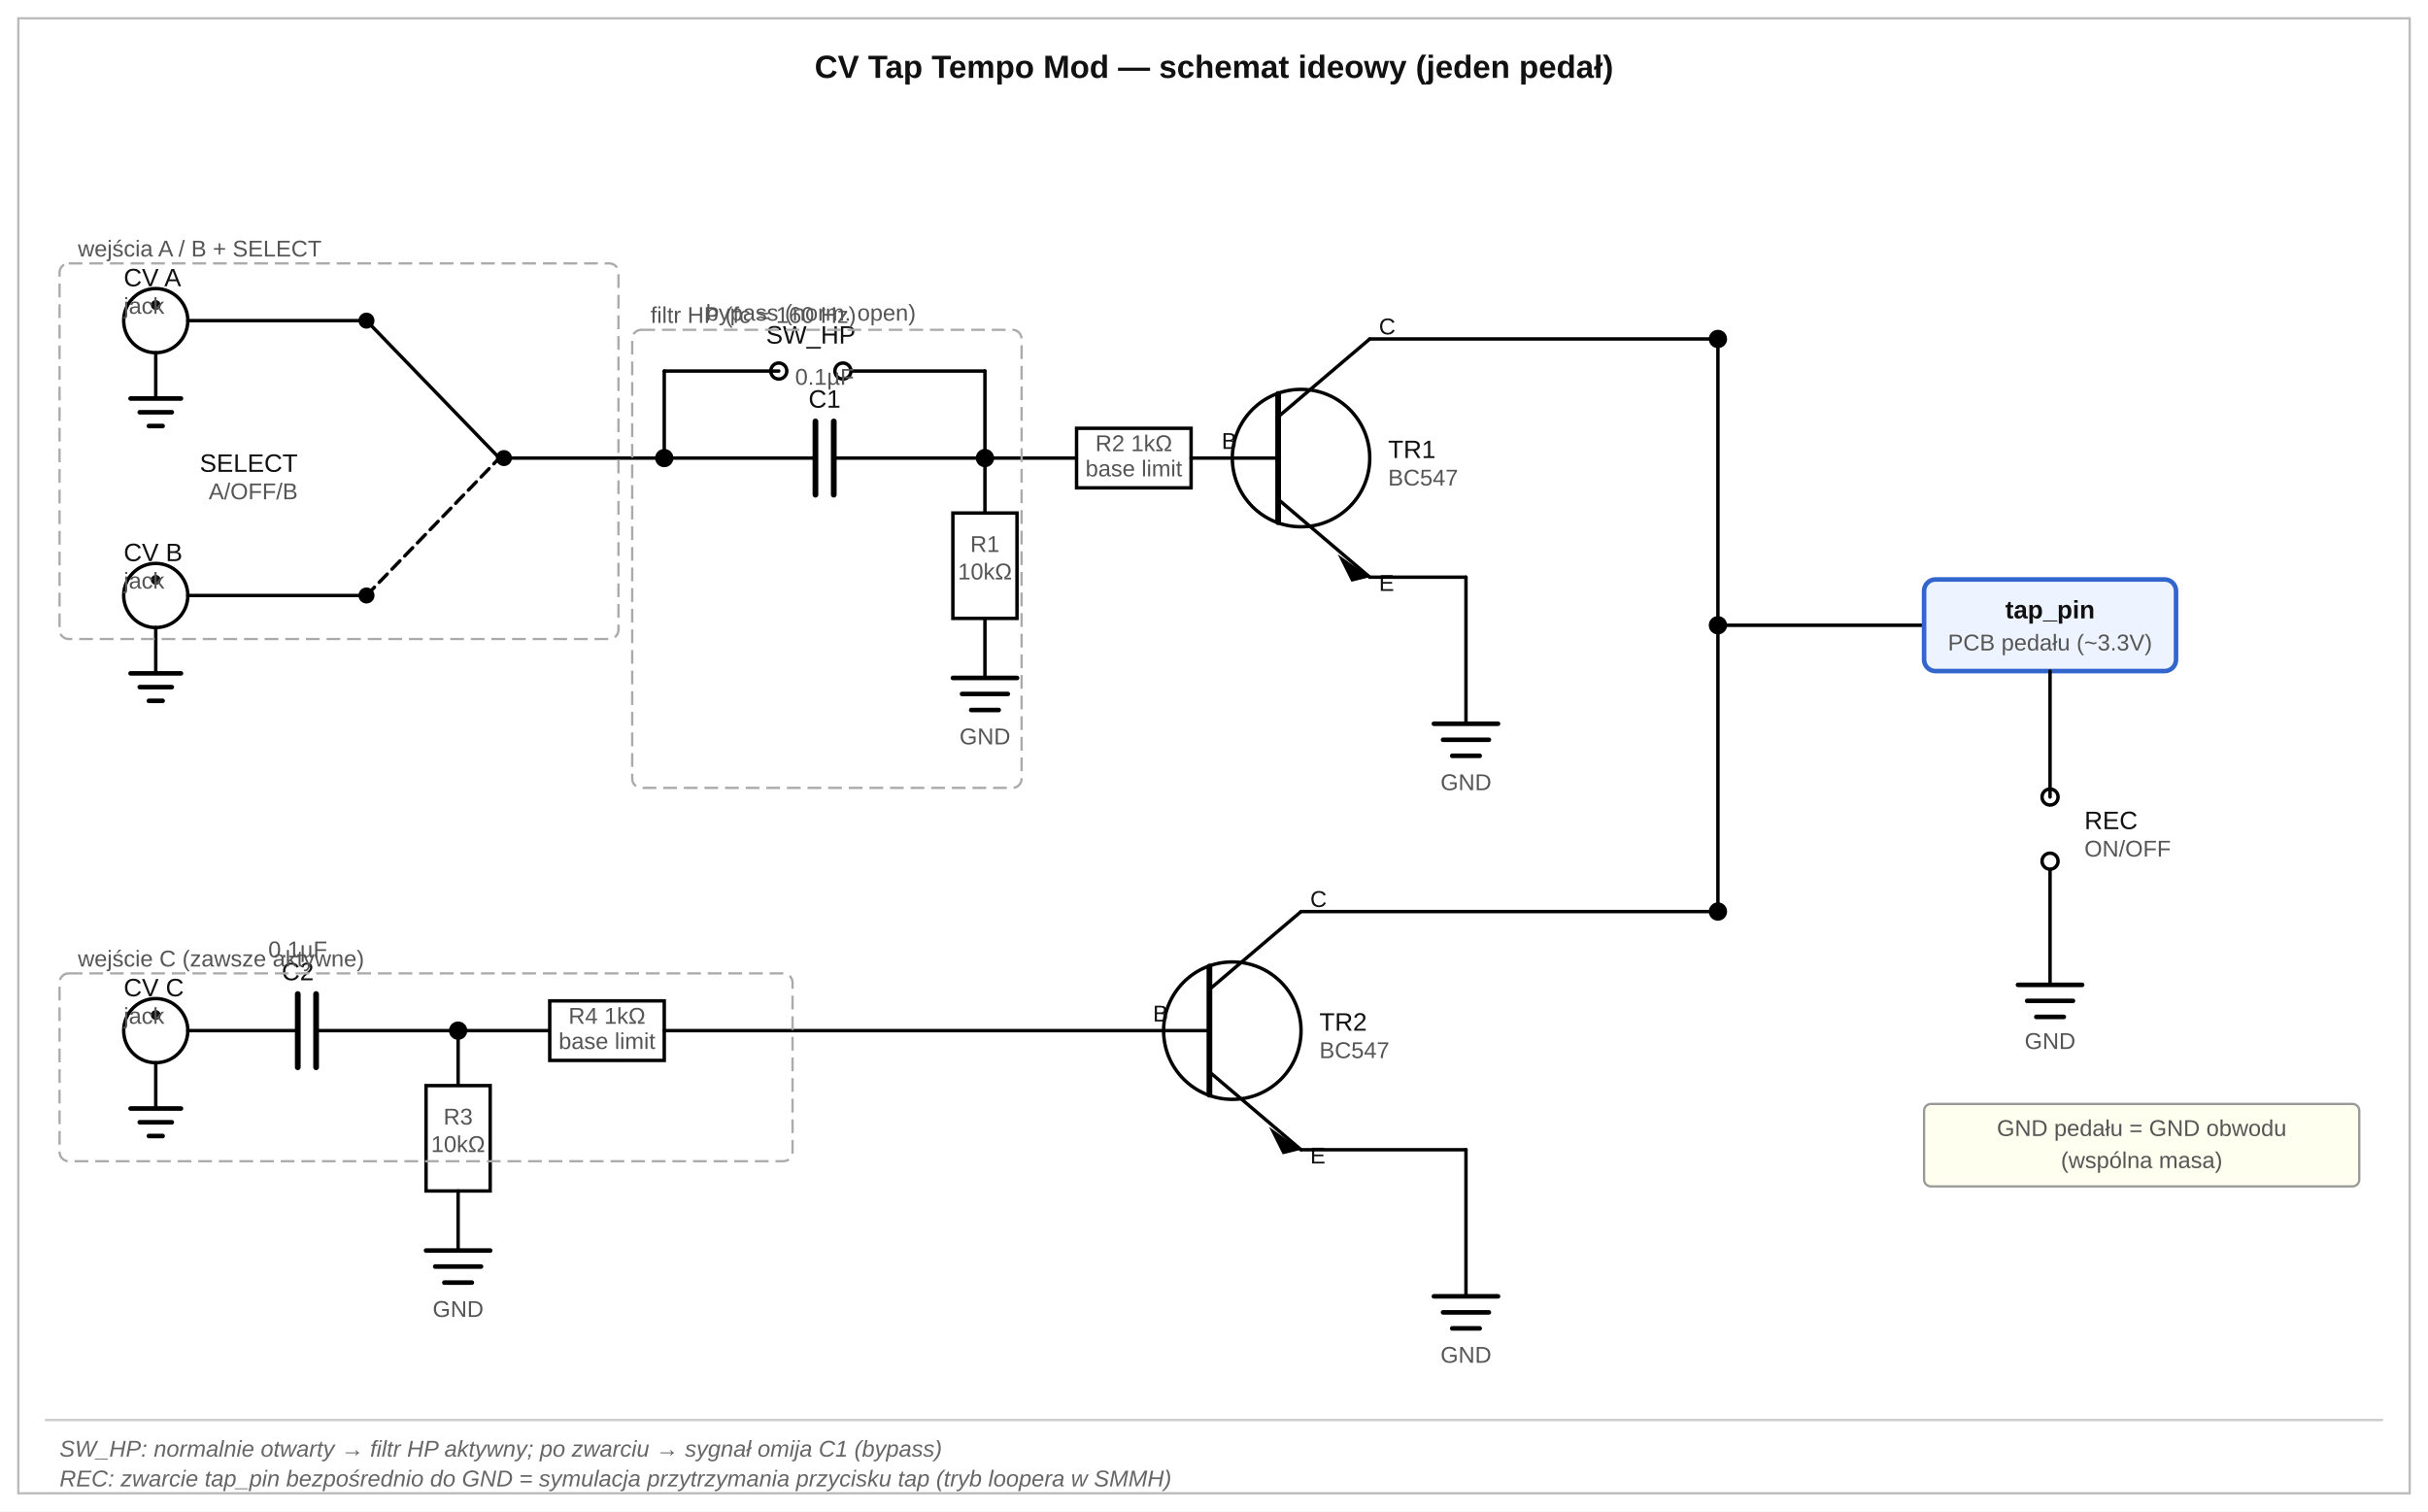
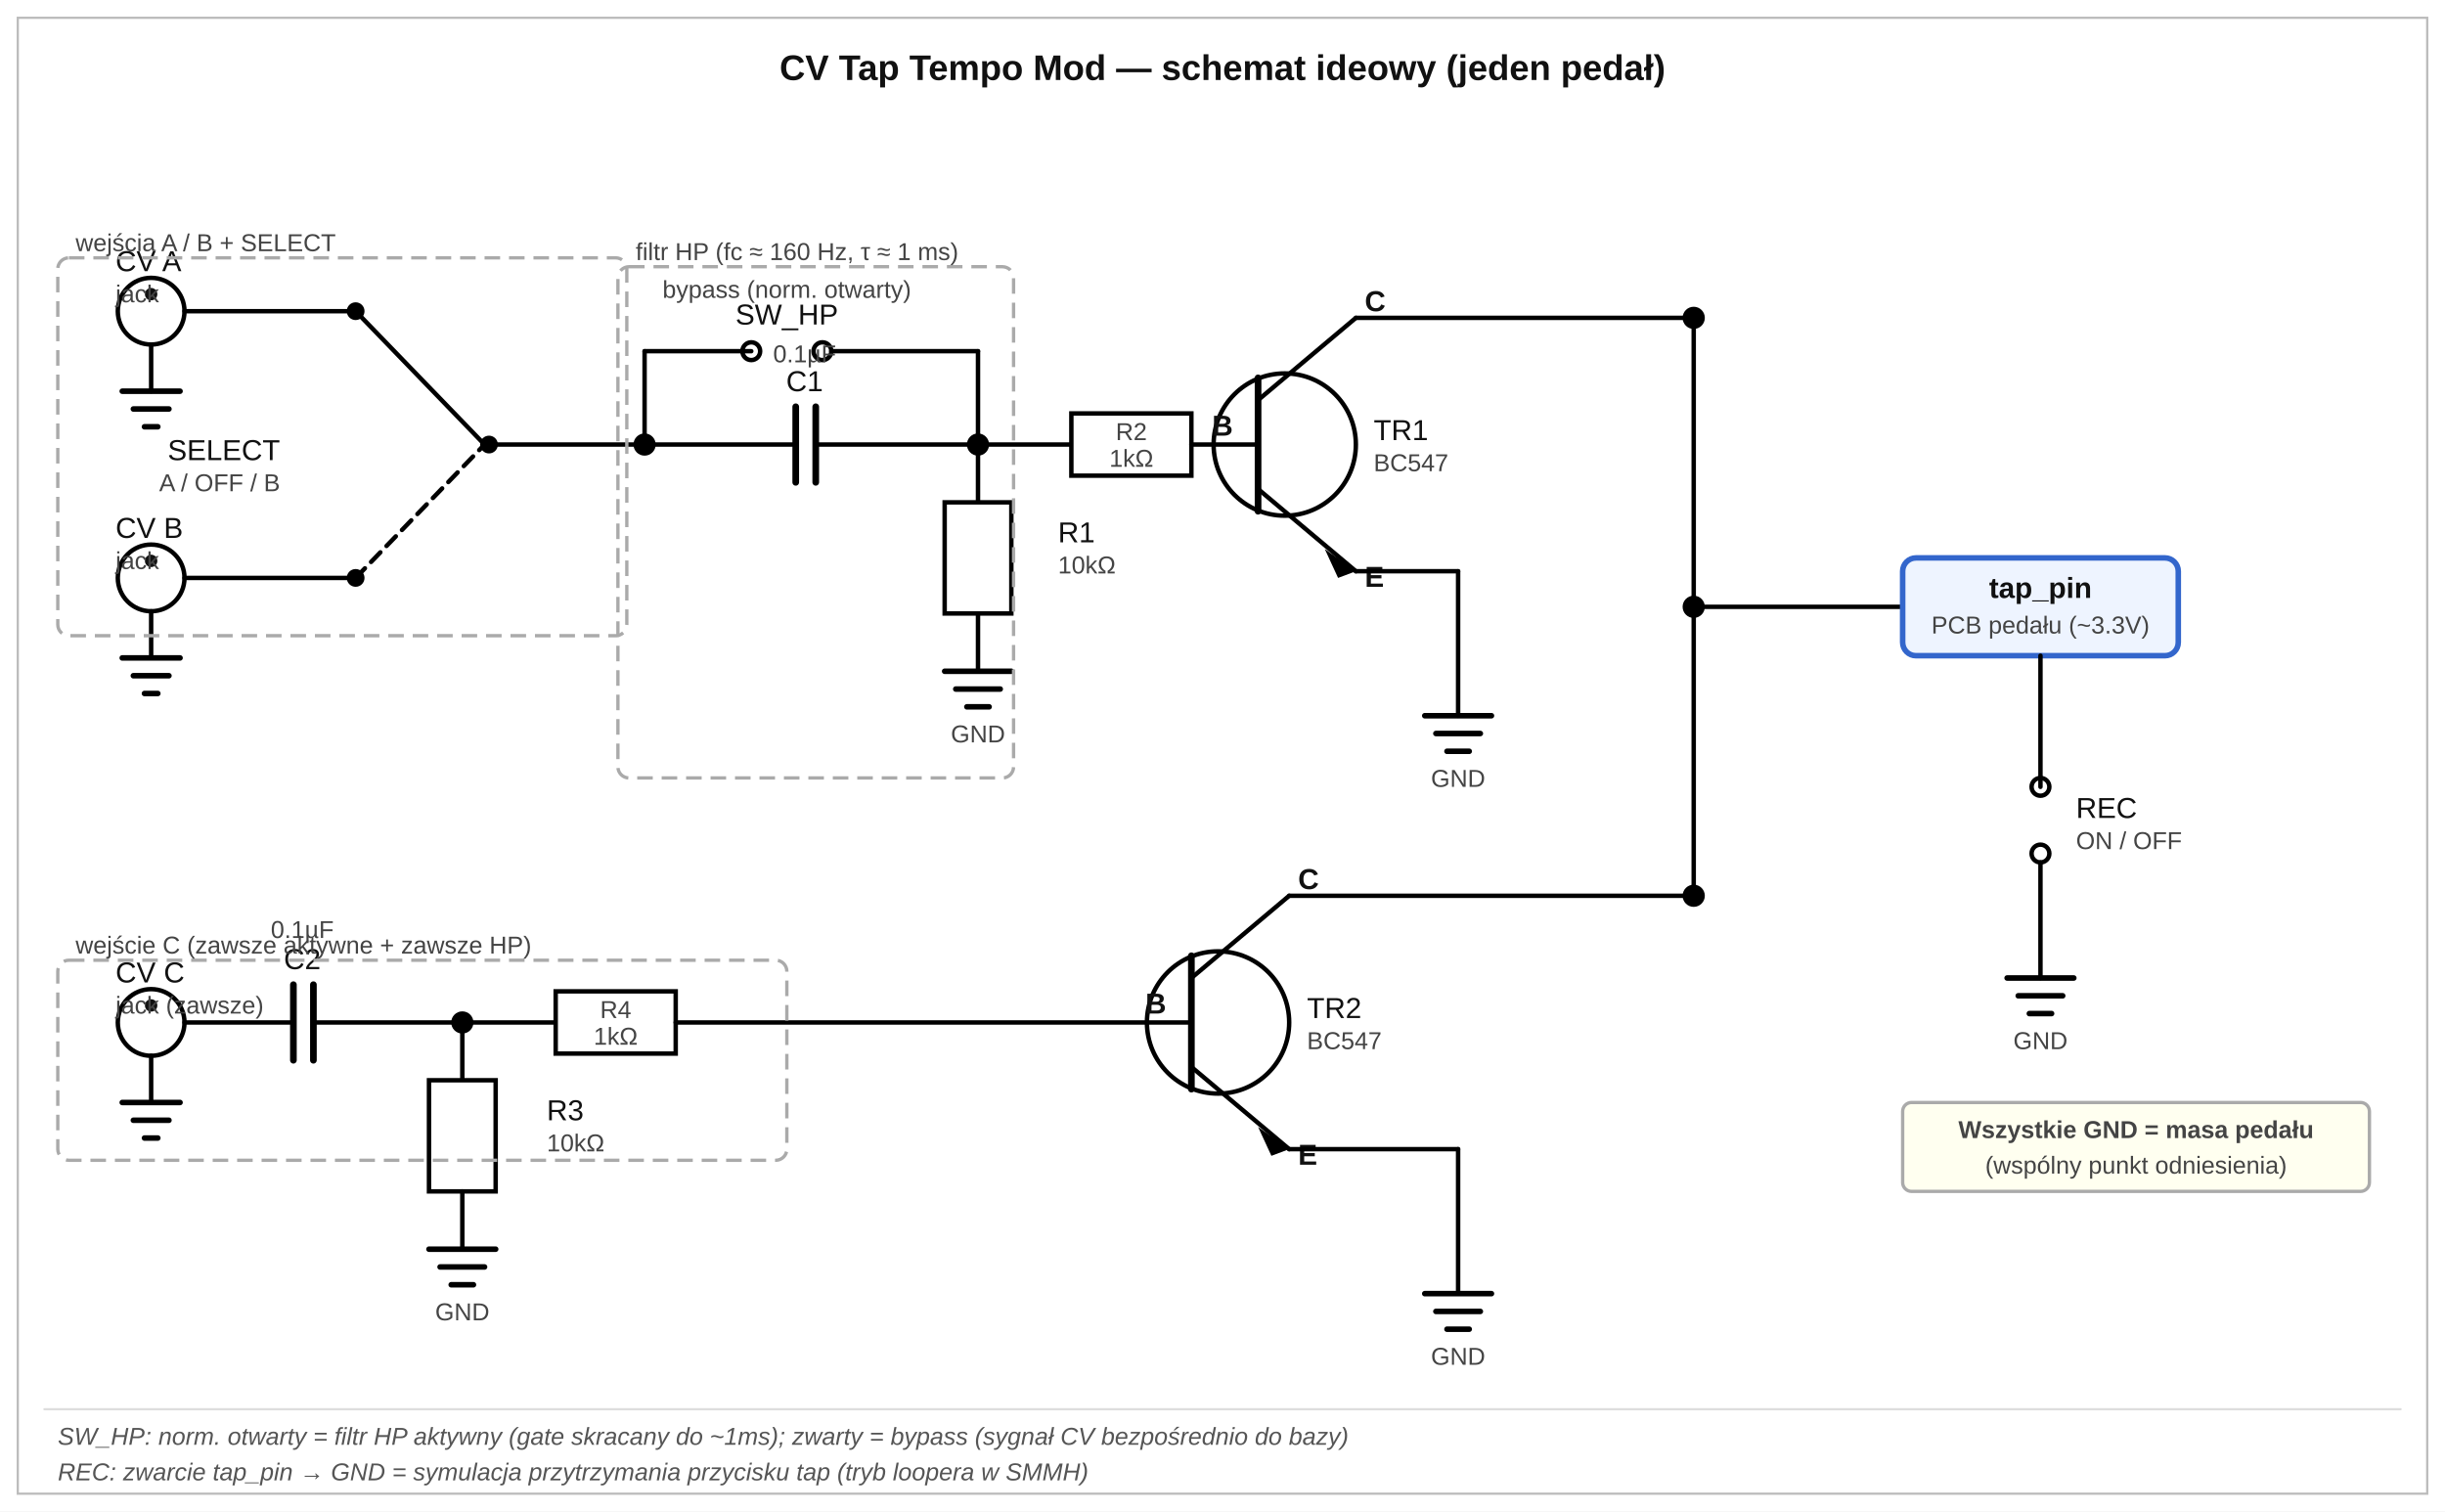
- <svg xmlns="http://www.w3.org/2000/svg" width="1060" height="660" viewBox="0 0 1060 660" font-family="Arial, sans-serif" font-size="12">
+ <svg xmlns="http://www.w3.org/2000/svg" width="1100" height="680" viewBox="0 0 1100 680" font-family="Arial, sans-serif" font-size="13">
  <style>
-     .lbl  { font-size: 11px; fill: #111; }
-     .val  { font-size: 10px; fill: #555; }
-     .pin  { font-size: 10px; fill: #111; }
-     .head { font-size: 14px; font-weight: bold; fill: #111; }
-     .note { font-size: 10px; fill: #666; font-style: italic; }
+     .lbl  { font-size: 13px; fill: #111; }
+     .val  { font-size: 11px; fill: #444; }
+     .pin  { font-size: 13px; fill: #111; font-weight: bold; }
+     .head { font-size: 16px; font-weight: bold; fill: #111; }
+     .note { font-size: 11px; fill: #555; font-style: italic; }
    line  { stroke-linecap: round; stroke-linejoin: round; }
  </style>
-   <rect width="1060" height="660" fill="white" />
-   <rect x="8" y="8" width="1044" height="644" fill="none" stroke="#bbb" stroke-width="1" />
-   <text x="530" y="34" text-anchor="middle" class="head">CV Tap Tempo Mod — schemat ideowy (jeden pedał)</text>
-   <circle cx="68" cy="140" r="14" fill="white" stroke="black" stroke-width="1.5" />
+   <rect width="1100" height="680" fill="white" />
+   <rect x="8" y="8" width="1084" height="664" fill="none" stroke="#bbb" stroke-width="1" />
+   <text x="550" y="36" text-anchor="middle" class="head">CV Tap Tempo Mod — schemat ideowy (jeden pedał)</text>
+   <circle cx="68" cy="140" r="15" fill="white" stroke="black" stroke-width="2" />
  <text x="68" y="136" text-anchor="middle" class="pin">●</text>
-   <text x="54" y="125" class="lbl">CV A</text>
-   <text x="54" y="137" class="val">jack</text>
-   <line x1="68" y1="154" x2="68" y2="174" stroke="black" stroke-width="1.5" />
-   <line x1="57" y1="174" x2="79" y2="174" stroke="black" stroke-width="2" />
-   <line x1="61" y1="180" x2="75" y2="180" stroke="black" stroke-width="2" />
-   <line x1="65" y1="186" x2="71" y2="186" stroke="black" stroke-width="2" />
-   <line x1="82" y1="140" x2="160" y2="140" stroke="black" stroke-width="1.5" />
-   <circle cx="68" cy="260" r="14" fill="white" stroke="black" stroke-width="1.5" />
+   <text x="52" y="122" class="lbl">CV A</text>
+   <text x="52" y="136" class="val">jack</text>
+   <line x1="68" y1="155" x2="68" y2="176" stroke="black" stroke-width="2" />
+   <line x1="55" y1="176" x2="81" y2="176" stroke="black" stroke-width="2.5" />
+   <line x1="60" y1="184" x2="76" y2="184" stroke="black" stroke-width="2.5" />
+   <line x1="65" y1="192" x2="71" y2="192" stroke="black" stroke-width="2.5" />
+   <line x1="83" y1="140" x2="160" y2="140" stroke="black" stroke-width="2" />
+   <circle cx="68" cy="260" r="15" fill="white" stroke="black" stroke-width="2" />
  <text x="68" y="256" text-anchor="middle" class="pin">●</text>
-   <text x="54" y="245" class="lbl">CV B</text>
-   <text x="54" y="257" class="val">jack</text>
-   <line x1="68" y1="274" x2="68" y2="294" stroke="black" stroke-width="1.5" />
-   <line x1="57" y1="294" x2="79" y2="294" stroke="black" stroke-width="2" />
-   <line x1="61" y1="300" x2="75" y2="300" stroke="black" stroke-width="2" />
-   <line x1="65" y1="306" x2="71" y2="306" stroke="black" stroke-width="2" />
-   <line x1="82" y1="260" x2="160" y2="260" stroke="black" stroke-width="1.5" />
-   <circle cx="160" cy="140" r="3.5" fill="black" />
-   <circle cx="160" cy="260" r="3.5" fill="black" />
-   <circle cx="220" cy="200" r="3.5" fill="black" />
-   <line x1="160" y1="140" x2="218" y2="200" stroke="black" stroke-width="1.5" />
-   <line x1="160" y1="260" x2="218" y2="200" stroke="black" stroke-width="1.5" stroke-dasharray="5,3" />
-   <text x="130" y="206" text-anchor="end" class="lbl">SELECT</text>
-   <text x="130" y="218" text-anchor="end" class="val">A/OFF/B</text>
-   <line x1="220" y1="200" x2="290" y2="200" stroke="black" stroke-width="1.5" />
-   <circle cx="290" cy="200" r="4" fill="black" />
-   <line x1="290" y1="200" x2="290" y2="162" stroke="black" stroke-width="1.5" />
-   <line x1="290" y1="162" x2="340" y2="162" stroke="black" stroke-width="1.5" />
-   <circle cx="340" cy="162" r="3.5" fill="none" stroke="black" stroke-width="1.5" />
-   <circle cx="368" cy="162" r="3.5" fill="none" stroke="black" stroke-width="1.5" />
-   <line x1="372" y1="162" x2="430" y2="162" stroke="black" stroke-width="1.5" />
-   <line x1="430" y1="162" x2="430" y2="200" stroke="black" stroke-width="1.5" />
-   <text x="354" y="150" text-anchor="middle" class="lbl">SW_HP</text>
-   <text x="354" y="140" text-anchor="middle" class="val">bypass (norm. open)</text>
-   <line x1="290" y1="200" x2="356" y2="200" stroke="black" stroke-width="1.5" />
-   <line x1="356" y1="184" x2="356" y2="216" stroke="black" stroke-width="2.5" />
-   <line x1="364" y1="184" x2="364" y2="216" stroke="black" stroke-width="2.5" />
-   <line x1="364" y1="200" x2="430" y2="200" stroke="black" stroke-width="1.5" />
-   <text x="360" y="178" text-anchor="middle" class="lbl">C1</text>
-   <text x="360" y="168" text-anchor="middle" class="val">0.1µF</text>
-   <circle cx="430" cy="200" r="4" fill="black" />
-   <line x1="430" y1="200" x2="430" y2="224" stroke="black" stroke-width="1.5" />
-   <rect x="416" y="224" width="28" height="46" fill="white" stroke="black" stroke-width="1.5" />
-   <text x="430" y="241" text-anchor="middle" class="val" font-size="9">R1</text>
-   <text x="430" y="253" text-anchor="middle" class="val" font-size="9">10kΩ</text>
-   <line x1="430" y1="270" x2="430" y2="296" stroke="black" stroke-width="1.5" />
-   <line x1="416" y1="296" x2="444" y2="296" stroke="black" stroke-width="2" />
-   <line x1="420" y1="303" x2="440" y2="303" stroke="black" stroke-width="2" />
-   <line x1="424" y1="310" x2="436" y2="310" stroke="black" stroke-width="2" />
-   <text x="430" y="325" text-anchor="middle" class="val">GND</text>
-   <line x1="430" y1="200" x2="470" y2="200" stroke="black" stroke-width="1.5" />
-   <rect x="470" y="187" width="50" height="26" fill="white" stroke="black" stroke-width="1.5" />
-   <text x="495" y="197" text-anchor="middle" class="val" font-size="9">R2  1kΩ</text>
-   <text x="495" y="208" text-anchor="middle" class="val" font-size="9">base limit</text>
-   <line x1="520" y1="200" x2="558" y2="200" stroke="black" stroke-width="1.5" />
-   <line x1="558" y1="172" x2="558" y2="228" stroke="black" stroke-width="2.5" />
-   <line x1="558" y1="182" x2="598" y2="148" stroke="black" stroke-width="1.5" />
-   <line x1="558" y1="218" x2="598" y2="252" stroke="black" stroke-width="1.5" />
-   <polygon points="584,242 598,252 590,254" fill="black" />
-   <circle cx="568" cy="200" r="30" fill="none" stroke="black" stroke-width="1.5" />
-   <text x="540" y="196" text-anchor="end" class="pin">B</text>
-   <text x="602" y="146" class="pin">C</text>
-   <text x="602" y="258" class="pin">E</text>
-   <text x="606" y="200" class="lbl">TR1</text>
-   <text x="606" y="212" class="val">BC547</text>
-   <line x1="598" y1="252" x2="640" y2="252" stroke="black" stroke-width="1.5" />
-   <line x1="640" y1="252" x2="640" y2="316" stroke="black" stroke-width="1.5" />
-   <line x1="626" y1="316" x2="654" y2="316" stroke="black" stroke-width="2" />
-   <line x1="630" y1="323" x2="650" y2="323" stroke="black" stroke-width="2" />
-   <line x1="634" y1="330" x2="646" y2="330" stroke="black" stroke-width="2" />
-   <text x="640" y="345" text-anchor="middle" class="val">GND</text>
-   <circle cx="68" cy="450" r="14" fill="white" stroke="black" stroke-width="1.5" />
-   <text x="68" y="446" text-anchor="middle" class="pin">●</text>
-   <text x="54" y="435" class="lbl">CV C</text>
-   <text x="54" y="447" class="val">jack</text>
-   <line x1="68" y1="464" x2="68" y2="484" stroke="black" stroke-width="1.5" />
-   <line x1="57" y1="484" x2="79" y2="484" stroke="black" stroke-width="2" />
-   <line x1="61" y1="490" x2="75" y2="490" stroke="black" stroke-width="2" />
-   <line x1="65" y1="496" x2="71" y2="496" stroke="black" stroke-width="2" />
-   <line x1="82" y1="450" x2="130" y2="450" stroke="black" stroke-width="1.5" />
-   <line x1="130" y1="434" x2="130" y2="466" stroke="black" stroke-width="2.5" />
-   <line x1="138" y1="434" x2="138" y2="466" stroke="black" stroke-width="2.5" />
-   <line x1="138" y1="450" x2="200" y2="450" stroke="black" stroke-width="1.5" />
-   <text x="130" y="428" text-anchor="middle" class="lbl">C2</text>
-   <text x="130" y="418" text-anchor="middle" class="val">0.1µF</text>
-   <circle cx="200" cy="450" r="4" fill="black" />
-   <line x1="200" y1="450" x2="200" y2="474" stroke="black" stroke-width="1.5" />
-   <rect x="186" y="474" width="28" height="46" fill="white" stroke="black" stroke-width="1.5" />
-   <text x="200" y="491" text-anchor="middle" class="val" font-size="9">R3</text>
-   <text x="200" y="503" text-anchor="middle" class="val" font-size="9">10kΩ</text>
-   <line x1="200" y1="520" x2="200" y2="546" stroke="black" stroke-width="1.5" />
-   <line x1="186" y1="546" x2="214" y2="546" stroke="black" stroke-width="2" />
-   <line x1="190" y1="553" x2="210" y2="553" stroke="black" stroke-width="2" />
-   <line x1="194" y1="560" x2="206" y2="560" stroke="black" stroke-width="2" />
-   <text x="200" y="575" text-anchor="middle" class="val">GND</text>
-   <line x1="200" y1="450" x2="240" y2="450" stroke="black" stroke-width="1.5" />
-   <rect x="240" y="437" width="50" height="26" fill="white" stroke="black" stroke-width="1.5" />
-   <text x="265" y="447" text-anchor="middle" class="val" font-size="9">R4  1kΩ</text>
-   <text x="265" y="458" text-anchor="middle" class="val" font-size="9">base limit</text>
-   <line x1="290" y1="450" x2="528" y2="450" stroke="black" stroke-width="1.5" />
-   <line x1="528" y1="422" x2="528" y2="478" stroke="black" stroke-width="2.5" />
-   <line x1="528" y1="432" x2="568" y2="398" stroke="black" stroke-width="1.5" />
-   <line x1="528" y1="468" x2="568" y2="502" stroke="black" stroke-width="1.5" />
-   <polygon points="554,492 568,502 560,504" fill="black" />
-   <circle cx="538" cy="450" r="30" fill="none" stroke="black" stroke-width="1.5" />
-   <text x="510" y="446" text-anchor="end" class="pin">B</text>
-   <text x="572" y="396" class="pin">C</text>
-   <text x="572" y="508" class="pin">E</text>
-   <text x="576" y="450" class="lbl">TR2</text>
-   <text x="576" y="462" class="val">BC547</text>
-   <line x1="568" y1="502" x2="640" y2="502" stroke="black" stroke-width="1.5" />
-   <line x1="640" y1="502" x2="640" y2="566" stroke="black" stroke-width="1.5" />
-   <line x1="626" y1="566" x2="654" y2="566" stroke="black" stroke-width="2" />
-   <line x1="630" y1="573" x2="650" y2="573" stroke="black" stroke-width="2" />
-   <line x1="634" y1="580" x2="646" y2="580" stroke="black" stroke-width="2" />
-   <text x="640" y="595" text-anchor="middle" class="val">GND</text>
-   <line x1="598" y1="148" x2="750" y2="148" stroke="black" stroke-width="1.5" />
-   <line x1="568" y1="398" x2="750" y2="398" stroke="black" stroke-width="1.5" />
-   <line x1="750" y1="148" x2="750" y2="398" stroke="black" stroke-width="1.5" />
-   <circle cx="750" cy="148" r="4" fill="black" />
-   <circle cx="750" cy="398" r="4" fill="black" />
-   <circle cx="750" cy="273" r="4" fill="black" />
-   <line x1="750" y1="273" x2="840" y2="273" stroke="black" stroke-width="1.5" />
-   <rect x="840" y="253" width="110" height="40" fill="#eef4ff" stroke="#3366cc" stroke-width="2" rx="5" />
-   <text x="895" y="270" text-anchor="middle" class="lbl" font-weight="bold">tap_pin</text>
-   <text x="895" y="284" text-anchor="middle" class="val">PCB pedału (~3.3V)</text>
-   <line x1="895" y1="293" x2="895" y2="348" stroke="black" stroke-width="1.5" />
-   <circle cx="895" cy="348" r="3.5" fill="none" stroke="black" stroke-width="1.5" />
-   <circle cx="895" cy="376" r="3.5" fill="none" stroke="black" stroke-width="1.5" />
-   <line x1="895" y1="380" x2="895" y2="430" stroke="black" stroke-width="1.5" />
-   <text x="910" y="362" class="lbl">REC</text>
-   <text x="910" y="374" class="val">ON/OFF</text>
-   <line x1="881" y1="430" x2="909" y2="430" stroke="black" stroke-width="2" />
-   <line x1="885" y1="437" x2="905" y2="437" stroke="black" stroke-width="2" />
-   <line x1="889" y1="444" x2="901" y2="444" stroke="black" stroke-width="2" />
-   <text x="895" y="458" text-anchor="middle" class="val">GND</text>
-   <rect x="840" y="482" width="190" height="36" fill="#fffff0" stroke="#999" stroke-width="1" rx="3" />
-   <text x="935" y="496" text-anchor="middle" class="val">GND pedału = GND obwodu</text>
-   <text x="935" y="510" text-anchor="middle" class="val">(wspólna masa)</text>
-   <rect x="26" y="115" width="244" height="164" fill="none" stroke="#aaa" stroke-width="1" stroke-dasharray="6,3" rx="4" />
-   <text x="34" y="112" class="val" fill="#888">wejścia A / B + SELECT</text>
-   <rect x="26" y="425" width="320" height="82" fill="none" stroke="#aaa" stroke-width="1" stroke-dasharray="6,3" rx="4" />
-   <text x="34" y="422" class="val" fill="#888">wejście C (zawsze aktywne)</text>
-   <rect x="276" y="144" width="170" height="200" fill="none" stroke="#aaa" stroke-width="1" stroke-dasharray="6,3" rx="4" />
-   <text x="284" y="141" class="val" fill="#888">filtr HP (fc ≈ 160 Hz)</text>
-   <line x1="20" y1="620" x2="1040" y2="620" stroke="#ccc" stroke-width="1" />
-   <text x="26" y="636" class="note">SW_HP: normalnie otwarty → filtr HP aktywny; po zwarciu → sygnał omija C1 (bypass)</text>
-   <text x="26" y="649" class="note">REC: zwarcie tap_pin bezpośrednio do GND = symulacja przytrzymania przycisku tap (tryb loopera w SMMH)</text>
+   <text x="52" y="242" class="lbl">CV B</text>
+   <text x="52" y="256" class="val">jack</text>
+   <line x1="68" y1="275" x2="68" y2="296" stroke="black" stroke-width="2" />
+   <line x1="55" y1="296" x2="81" y2="296" stroke="black" stroke-width="2.5" />
+   <line x1="60" y1="304" x2="76" y2="304" stroke="black" stroke-width="2.5" />
+   <line x1="65" y1="312" x2="71" y2="312" stroke="black" stroke-width="2.5" />
+   <line x1="83" y1="260" x2="160" y2="260" stroke="black" stroke-width="2" />
+   <circle cx="160" cy="140" r="4" fill="black" />
+   <circle cx="160" cy="260" r="4" fill="black" />
+   <circle cx="220" cy="200" r="4" fill="black" />
+   <line x1="160" y1="140" x2="218" y2="200" stroke="black" stroke-width="2" />
+   <line x1="160" y1="260" x2="218" y2="200" stroke="black" stroke-width="2" stroke-dasharray="6,4" />
+   <text x="126" y="207" text-anchor="end" class="lbl">SELECT</text>
+   <text x="126" y="221" text-anchor="end" class="val">A / OFF / B</text>
+   <line x1="220" y1="200" x2="290" y2="200" stroke="black" stroke-width="2" />
+   <circle cx="290" cy="200" r="5" fill="black" />
+   <line x1="290" y1="200" x2="290" y2="158" stroke="black" stroke-width="2" />
+   <line x1="290" y1="158" x2="338" y2="158" stroke="black" stroke-width="2" />
+   <circle cx="338" cy="158" r="4" fill="none" stroke="black" stroke-width="2" />
+   <circle cx="370" cy="158" r="4" fill="none" stroke="black" stroke-width="2" />
+   <line x1="374" y1="158" x2="440" y2="158" stroke="black" stroke-width="2" />
+   <line x1="440" y1="158" x2="440" y2="200" stroke="black" stroke-width="2" />
+   <text x="354" y="146" text-anchor="middle" class="lbl">SW_HP</text>
+   <text x="354" y="134" text-anchor="middle" class="val">bypass  (norm. otwarty)</text>
+   <line x1="290" y1="200" x2="358" y2="200" stroke="black" stroke-width="2" />
+   <line x1="358" y1="183" x2="358" y2="217" stroke="black" stroke-width="3" />
+   <line x1="367" y1="183" x2="367" y2="217" stroke="black" stroke-width="3" />
+   <line x1="367" y1="200" x2="440" y2="200" stroke="black" stroke-width="2" />
+   <text x="362" y="176" text-anchor="middle" class="lbl">C1</text>
+   <text x="362" y="163" text-anchor="middle" class="val">0.1µF</text>
+   <circle cx="440" cy="200" r="5" fill="black" />
+   <line x1="440" y1="200" x2="440" y2="226" stroke="black" stroke-width="2" />
+   <rect x="425" y="226" width="30" height="50" fill="white" stroke="black" stroke-width="2" />
+   <text x="476" y="244" class="lbl">R1</text>
+   <text x="476" y="258" class="val">10kΩ</text>
+   <line x1="440" y1="276" x2="440" y2="302" stroke="black" stroke-width="2" />
+   <line x1="425" y1="302" x2="455" y2="302" stroke="black" stroke-width="2.5" />
+   <line x1="430" y1="310" x2="450" y2="310" stroke="black" stroke-width="2.5" />
+   <line x1="435" y1="318" x2="445" y2="318" stroke="black" stroke-width="2.5" />
+   <text x="440" y="334" text-anchor="middle" class="val">GND</text>
+   <line x1="440" y1="200" x2="482" y2="200" stroke="black" stroke-width="2" />
+   <rect x="482" y="186" width="54" height="28" fill="white" stroke="black" stroke-width="2" />
+   <text x="509" y="198" text-anchor="middle" class="val">R2</text>
+   <text x="509" y="210" text-anchor="middle" class="val">1kΩ</text>
+   <line x1="536" y1="200" x2="566" y2="200" stroke="black" stroke-width="2" />
+   <line x1="566" y1="170" x2="566" y2="230" stroke="black" stroke-width="3" />
+   <line x1="566" y1="180" x2="610" y2="143" stroke="black" stroke-width="2" />
+   <line x1="566" y1="220" x2="610" y2="257" stroke="black" stroke-width="2" />
+   <polygon points="596,247 610,257 602,260" fill="black" />
+   <circle cx="578" cy="200" r="32" fill="none" stroke="black" stroke-width="2" />
+   <text x="550" y="196" text-anchor="middle" class="pin">B</text>
+   <text x="614" y="140" class="pin">C</text>
+   <text x="614" y="264" class="pin">E</text>
+   <text x="618" y="198" class="lbl">TR1</text>
+   <text x="618" y="212" class="val">BC547</text>
+   <line x1="610" y1="257" x2="656" y2="257" stroke="black" stroke-width="2" />
+   <line x1="656" y1="257" x2="656" y2="322" stroke="black" stroke-width="2" />
+   <line x1="641" y1="322" x2="671" y2="322" stroke="black" stroke-width="2.5" />
+   <line x1="646" y1="330" x2="666" y2="330" stroke="black" stroke-width="2.5" />
+   <line x1="651" y1="338" x2="661" y2="338" stroke="black" stroke-width="2.5" />
+   <text x="656" y="354" text-anchor="middle" class="val">GND</text>
+   <circle cx="68" cy="460" r="15" fill="white" stroke="black" stroke-width="2" />
+   <text x="68" y="456" text-anchor="middle" class="pin">●</text>
+   <text x="52" y="442" class="lbl">CV C</text>
+   <text x="52" y="456" class="val">jack (zawsze)</text>
+   <line x1="68" y1="475" x2="68" y2="496" stroke="black" stroke-width="2" />
+   <line x1="55" y1="496" x2="81" y2="496" stroke="black" stroke-width="2.5" />
+   <line x1="60" y1="504" x2="76" y2="504" stroke="black" stroke-width="2.5" />
+   <line x1="65" y1="512" x2="71" y2="512" stroke="black" stroke-width="2.5" />
+   <line x1="83" y1="460" x2="132" y2="460" stroke="black" stroke-width="2" />
+   <line x1="132" y1="443" x2="132" y2="477" stroke="black" stroke-width="3" />
+   <line x1="141" y1="443" x2="141" y2="477" stroke="black" stroke-width="3" />
+   <line x1="141" y1="460" x2="208" y2="460" stroke="black" stroke-width="2" />
+   <text x="136" y="436" text-anchor="middle" class="lbl">C2</text>
+   <text x="136" y="422" text-anchor="middle" class="val">0.1µF</text>
+   <circle cx="208" cy="460" r="5" fill="black" />
+   <line x1="208" y1="460" x2="208" y2="486" stroke="black" stroke-width="2" />
+   <rect x="193" y="486" width="30" height="50" fill="white" stroke="black" stroke-width="2" />
+   <text x="246" y="504" class="lbl">R3</text>
+   <text x="246" y="518" class="val">10kΩ</text>
+   <line x1="208" y1="536" x2="208" y2="562" stroke="black" stroke-width="2" />
+   <line x1="193" y1="562" x2="223" y2="562" stroke="black" stroke-width="2.5" />
+   <line x1="198" y1="570" x2="218" y2="570" stroke="black" stroke-width="2.5" />
+   <line x1="203" y1="578" x2="213" y2="578" stroke="black" stroke-width="2.5" />
+   <text x="208" y="594" text-anchor="middle" class="val">GND</text>
+   <line x1="208" y1="460" x2="250" y2="460" stroke="black" stroke-width="2" />
+   <rect x="250" y="446" width="54" height="28" fill="white" stroke="black" stroke-width="2" />
+   <text x="277" y="458" text-anchor="middle" class="val">R4</text>
+   <text x="277" y="470" text-anchor="middle" class="val">1kΩ</text>
+   <line x1="304" y1="460" x2="536" y2="460" stroke="black" stroke-width="2" />
+   <line x1="536" y1="430" x2="536" y2="490" stroke="black" stroke-width="3" />
+   <line x1="536" y1="440" x2="580" y2="403" stroke="black" stroke-width="2" />
+   <line x1="536" y1="480" x2="580" y2="517" stroke="black" stroke-width="2" />
+   <polygon points="566,507 580,517 572,520" fill="black" />
+   <circle cx="548" cy="460" r="32" fill="none" stroke="black" stroke-width="2" />
+   <text x="520" y="456" text-anchor="middle" class="pin">B</text>
+   <text x="584" y="400" class="pin">C</text>
+   <text x="584" y="524" class="pin">E</text>
+   <text x="588" y="458" class="lbl">TR2</text>
+   <text x="588" y="472" class="val">BC547</text>
+   <line x1="580" y1="517" x2="656" y2="517" stroke="black" stroke-width="2" />
+   <line x1="656" y1="517" x2="656" y2="582" stroke="black" stroke-width="2" />
+   <line x1="641" y1="582" x2="671" y2="582" stroke="black" stroke-width="2.5" />
+   <line x1="646" y1="590" x2="666" y2="590" stroke="black" stroke-width="2.5" />
+   <line x1="651" y1="598" x2="661" y2="598" stroke="black" stroke-width="2.5" />
+   <text x="656" y="614" text-anchor="middle" class="val">GND</text>
+   <line x1="610" y1="143" x2="762" y2="143" stroke="black" stroke-width="2" />
+   <line x1="580" y1="403" x2="762" y2="403" stroke="black" stroke-width="2" />
+   <line x1="762" y1="143" x2="762" y2="403" stroke="black" stroke-width="2" />
+   <circle cx="762" cy="143" r="5" fill="black" />
+   <circle cx="762" cy="403" r="5" fill="black" />
+   <circle cx="762" cy="273" r="5" fill="black" />
+   <line x1="762" y1="273" x2="856" y2="273" stroke="black" stroke-width="2" />
+   <rect x="856" y="251" width="124" height="44" fill="#eef4ff" stroke="#3366cc" stroke-width="2.5" rx="6" />
+   <text x="918" y="269" text-anchor="middle" class="lbl" font-weight="bold">tap_pin</text>
+   <text x="918" y="285" text-anchor="middle" class="val">PCB pedału (~3.3V)</text>
+   <line x1="918" y1="295" x2="918" y2="354" stroke="black" stroke-width="2" />
+   <circle cx="918" cy="354" r="4" fill="none" stroke="black" stroke-width="2" />
+   <circle cx="918" cy="384" r="4" fill="none" stroke="black" stroke-width="2" />
+   <line x1="918" y1="388" x2="918" y2="440" stroke="black" stroke-width="2" />
+   <text x="934" y="368" class="lbl">REC</text>
+   <text x="934" y="382" class="val">ON / OFF</text>
+   <line x1="903" y1="440" x2="933" y2="440" stroke="black" stroke-width="2.5" />
+   <line x1="908" y1="448" x2="928" y2="448" stroke="black" stroke-width="2.5" />
+   <line x1="913" y1="456" x2="923" y2="456" stroke="black" stroke-width="2.5" />
+   <text x="918" y="472" text-anchor="middle" class="val">GND</text>
+   <rect x="856" y="496" width="210" height="40" fill="#fffff0" stroke="#aaa" stroke-width="1.5" rx="4" />
+   <text x="961" y="512" text-anchor="middle" class="val" font-weight="bold">Wszystkie GND = masa pedału</text>
+   <text x="961" y="528" text-anchor="middle" class="val">(wspólny punkt odniesienia)</text>
+   <rect x="26" y="116" width="256" height="170" fill="none" stroke="#aaa" stroke-width="1.5" stroke-dasharray="7,4" rx="5" />
+   <text x="34" y="113" class="val" fill="#888">wejścia A / B + SELECT</text>
+   <rect x="26" y="432" width="328" height="90" fill="none" stroke="#aaa" stroke-width="1.5" stroke-dasharray="7,4" rx="5" />
+   <text x="34" y="429" class="val" fill="#888">wejście C (zawsze aktywne + zawsze HP)</text>
+   <rect x="278" y="120" width="178" height="230" fill="none" stroke="#aaa" stroke-width="1.5" stroke-dasharray="7,4" rx="5" />
+   <text x="286" y="117" class="val" fill="#888">filtr HP  (fc ≈ 160 Hz, τ ≈ 1 ms)</text>
+   <line x1="20" y1="634" x2="1080" y2="634" stroke="#ddd" stroke-width="1" />
+   <text x="26" y="650" class="note">
+     SW_HP: norm. otwarty = filtr HP aktywny (gate skracany do ~1ms);  zwarty = bypass (sygnał CV bezpośrednio do bazy)
+   </text>
+   <text x="26" y="666" class="note">
+     REC: zwarcie tap_pin → GND = symulacja przytrzymania przycisku tap  (tryb loopera w SMMH)
+   </text>
</svg>
